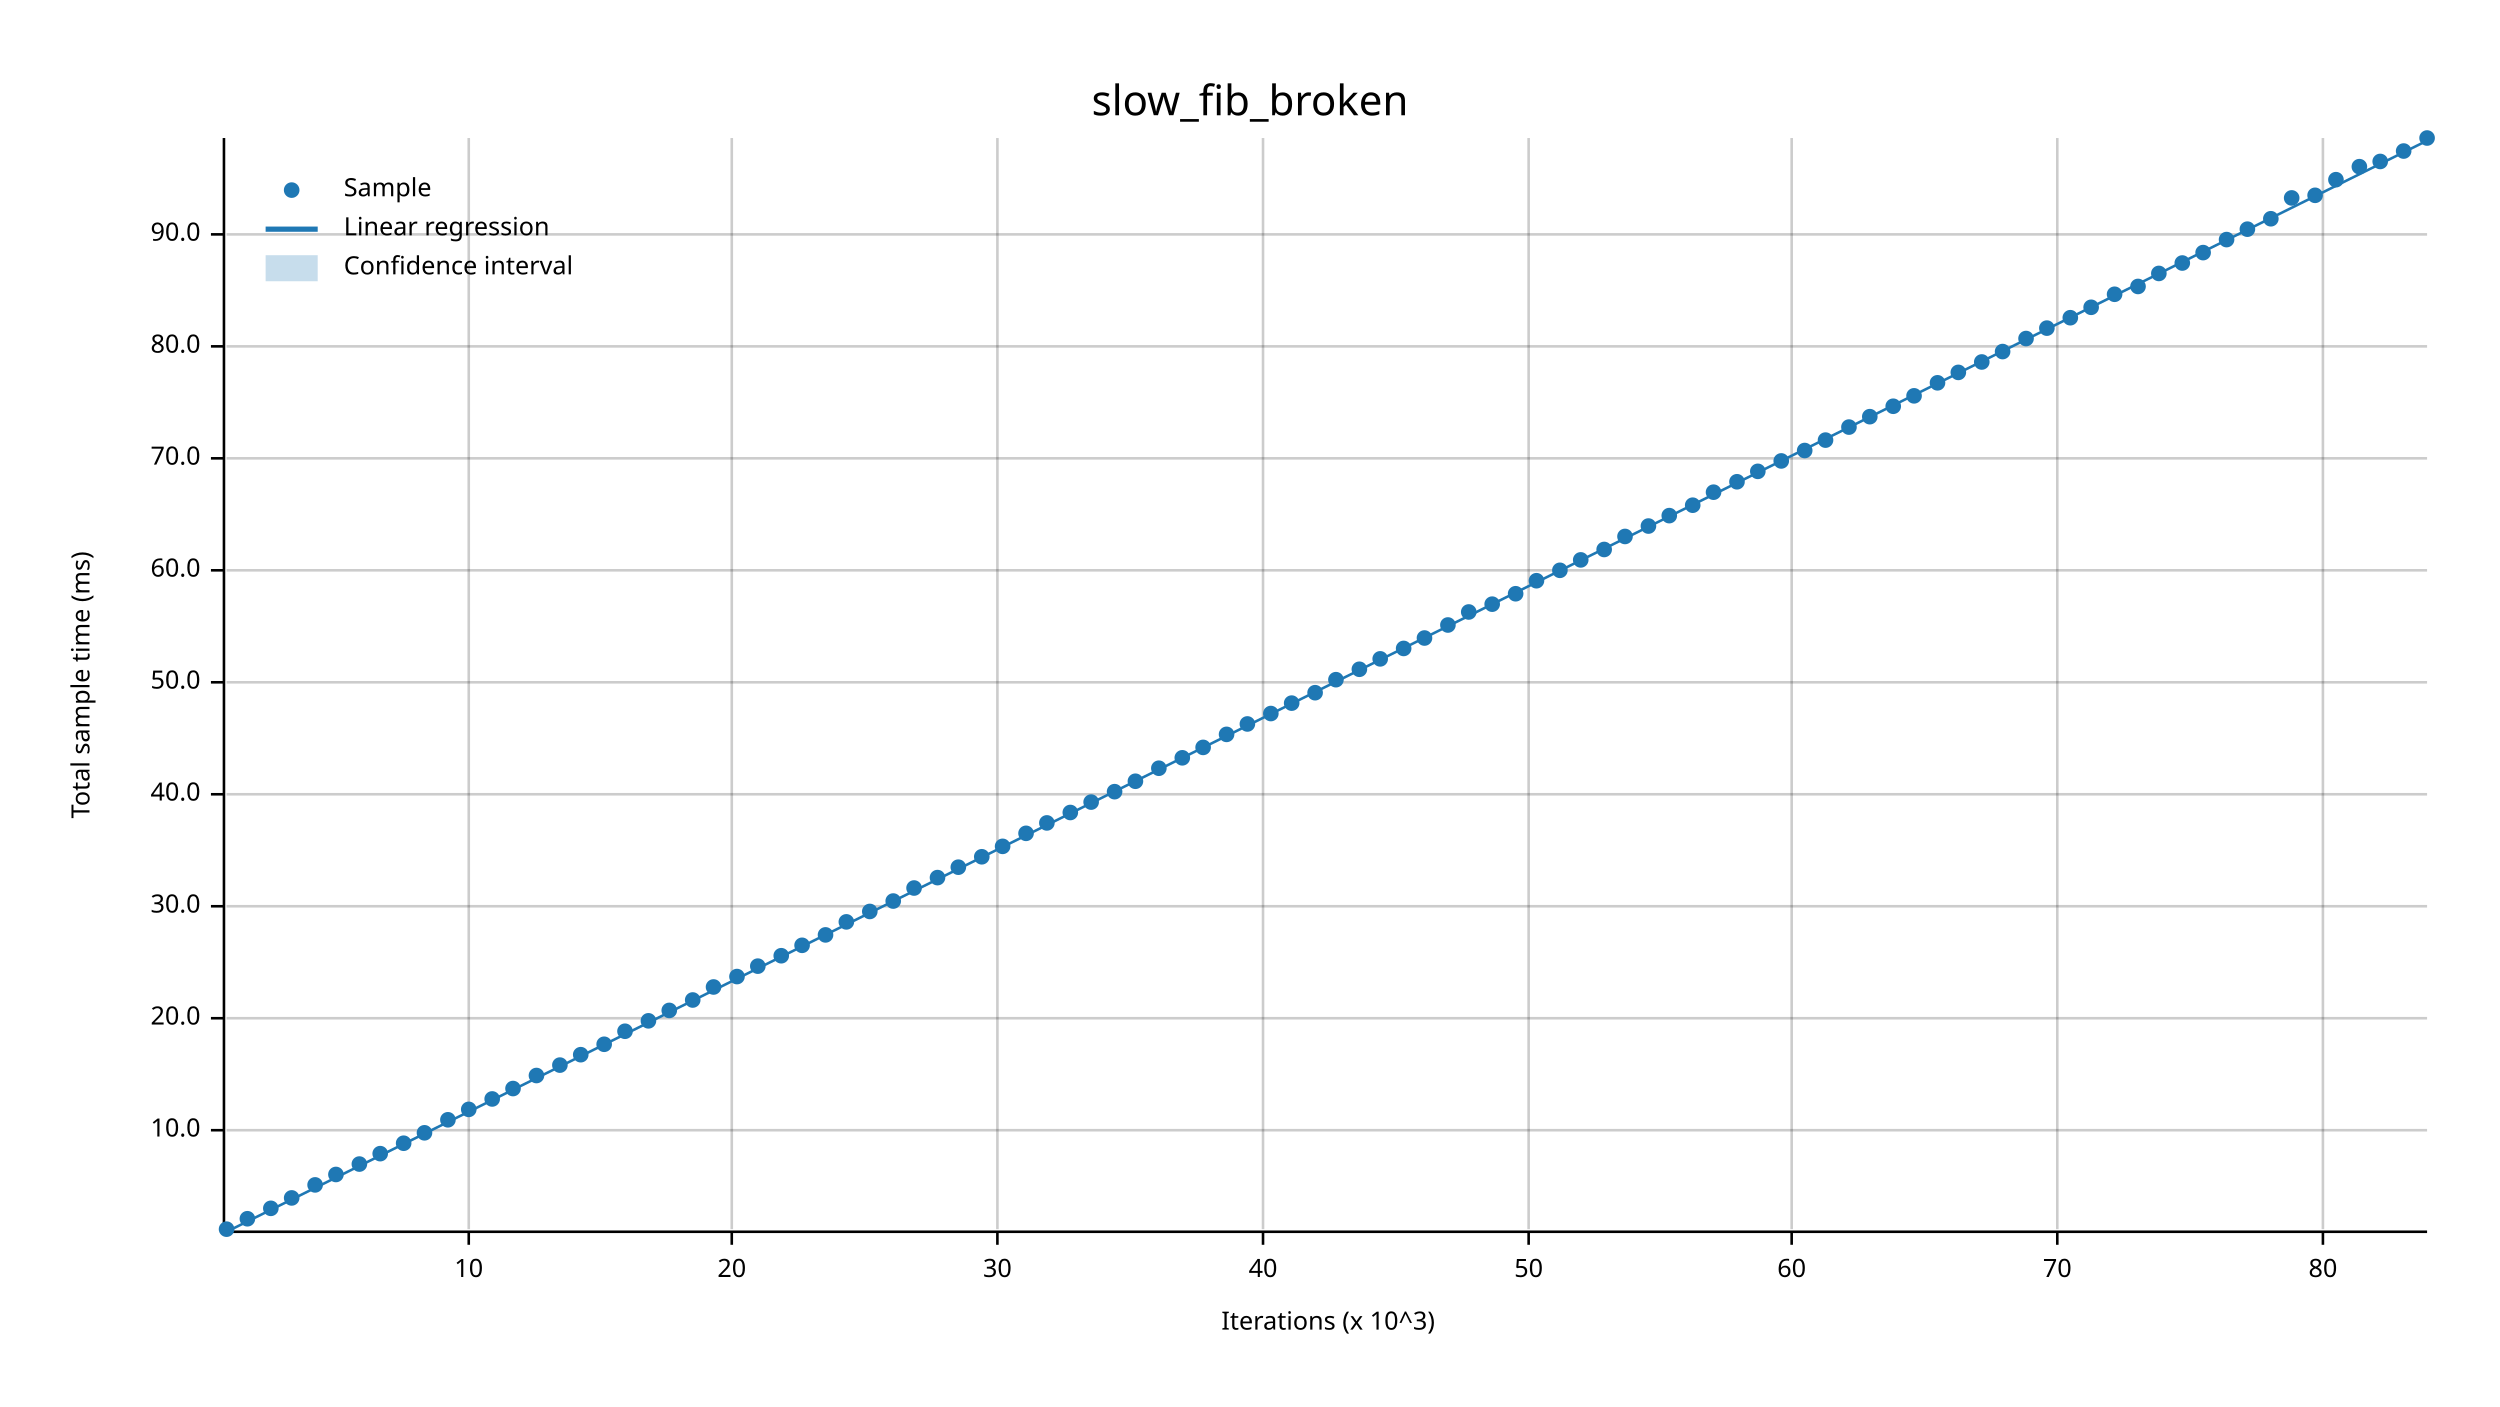
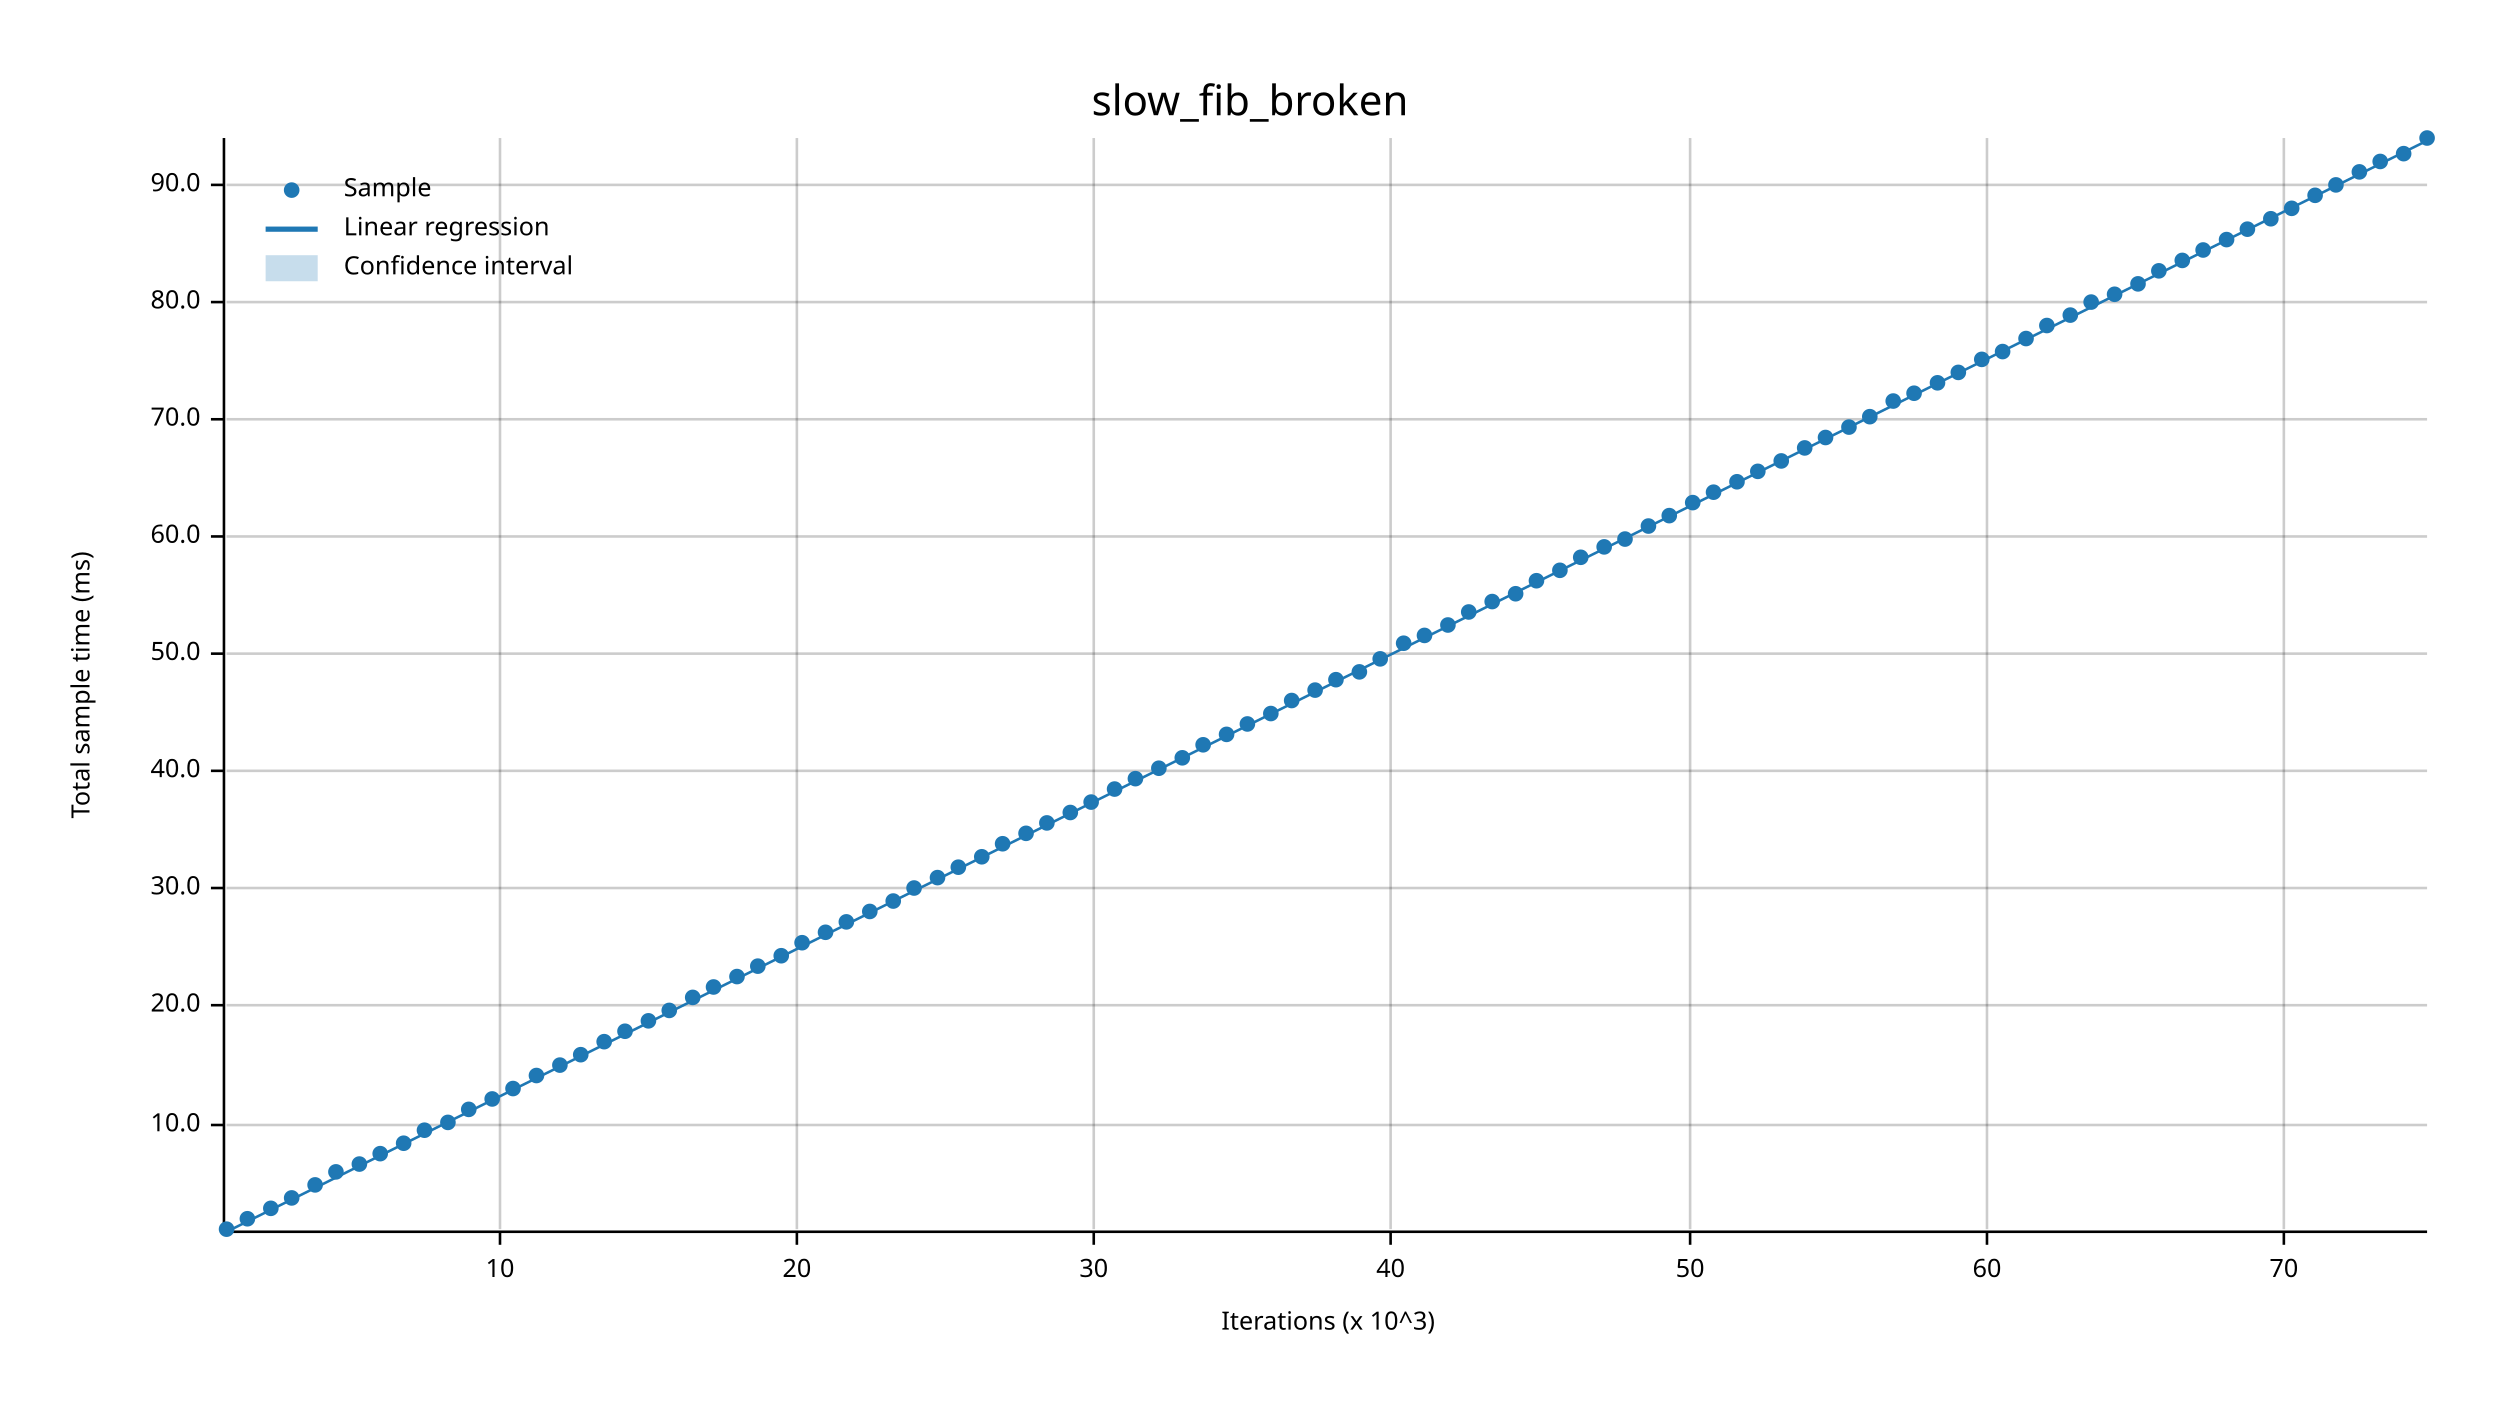
<svg xmlns="http://www.w3.org/2000/svg" width="960" height="540" viewBox="0 0 960 540">
  <text x="480" y="32" dy="0.76em" text-anchor="middle" font-family="sans-serif" font-size="16.129" opacity="1" fill="#000000">
slow_fib_broken
</text>
  <text x="27" y="263" dy="0.76em" text-anchor="middle" font-family="sans-serif" font-size="9.677" opacity="1" fill="#000000" transform="rotate(270, 27, 263)">
Total sample time (ms)
</text>
  <text x="510" y="513" dy="-0.5ex" text-anchor="middle" font-family="sans-serif" font-size="9.677" opacity="1" fill="#000000">
Iterations (x 10^3)
</text>
-   <line opacity="0.2" stroke="#000000" stroke-width="1" x1="180" y1="472" x2="180" y2="53" />
-   <line opacity="0.2" stroke="#000000" stroke-width="1" x1="281" y1="472" x2="281" y2="53" />
-   <line opacity="0.2" stroke="#000000" stroke-width="1" x1="383" y1="472" x2="383" y2="53" />
-   <line opacity="0.2" stroke="#000000" stroke-width="1" x1="485" y1="472" x2="485" y2="53" />
-   <line opacity="0.2" stroke="#000000" stroke-width="1" x1="587" y1="472" x2="587" y2="53" />
-   <line opacity="0.2" stroke="#000000" stroke-width="1" x1="688" y1="472" x2="688" y2="53" />
-   <line opacity="0.2" stroke="#000000" stroke-width="1" x1="790" y1="472" x2="790" y2="53" />
-   <line opacity="0.2" stroke="#000000" stroke-width="1" x1="892" y1="472" x2="892" y2="53" />
-   <line opacity="0.2" stroke="#000000" stroke-width="1" x1="87" y1="434" x2="932" y2="434" />
-   <line opacity="0.2" stroke="#000000" stroke-width="1" x1="87" y1="391" x2="932" y2="391" />
-   <line opacity="0.2" stroke="#000000" stroke-width="1" x1="87" y1="348" x2="932" y2="348" />
-   <line opacity="0.2" stroke="#000000" stroke-width="1" x1="87" y1="305" x2="932" y2="305" />
-   <line opacity="0.2" stroke="#000000" stroke-width="1" x1="87" y1="262" x2="932" y2="262" />
-   <line opacity="0.2" stroke="#000000" stroke-width="1" x1="87" y1="219" x2="932" y2="219" />
-   <line opacity="0.2" stroke="#000000" stroke-width="1" x1="87" y1="176" x2="932" y2="176" />
-   <line opacity="0.2" stroke="#000000" stroke-width="1" x1="87" y1="133" x2="932" y2="133" />
-   <line opacity="0.2" stroke="#000000" stroke-width="1" x1="87" y1="90" x2="932" y2="90" />
+   <line opacity="0.2" stroke="#000000" stroke-width="1" x1="192" y1="472" x2="192" y2="53" />
+   <line opacity="0.2" stroke="#000000" stroke-width="1" x1="306" y1="472" x2="306" y2="53" />
+   <line opacity="0.2" stroke="#000000" stroke-width="1" x1="420" y1="472" x2="420" y2="53" />
+   <line opacity="0.2" stroke="#000000" stroke-width="1" x1="534" y1="472" x2="534" y2="53" />
+   <line opacity="0.2" stroke="#000000" stroke-width="1" x1="649" y1="472" x2="649" y2="53" />
+   <line opacity="0.2" stroke="#000000" stroke-width="1" x1="763" y1="472" x2="763" y2="53" />
+   <line opacity="0.2" stroke="#000000" stroke-width="1" x1="877" y1="472" x2="877" y2="53" />
+   <line opacity="0.2" stroke="#000000" stroke-width="1" x1="87" y1="432" x2="932" y2="432" />
+   <line opacity="0.2" stroke="#000000" stroke-width="1" x1="87" y1="386" x2="932" y2="386" />
+   <line opacity="0.2" stroke="#000000" stroke-width="1" x1="87" y1="341" x2="932" y2="341" />
+   <line opacity="0.2" stroke="#000000" stroke-width="1" x1="87" y1="296" x2="932" y2="296" />
+   <line opacity="0.2" stroke="#000000" stroke-width="1" x1="87" y1="251" x2="932" y2="251" />
+   <line opacity="0.2" stroke="#000000" stroke-width="1" x1="87" y1="206" x2="932" y2="206" />
+   <line opacity="0.2" stroke="#000000" stroke-width="1" x1="87" y1="161" x2="932" y2="161" />
+   <line opacity="0.2" stroke="#000000" stroke-width="1" x1="87" y1="116" x2="932" y2="116" />
+   <line opacity="0.2" stroke="#000000" stroke-width="1" x1="87" y1="71" x2="932" y2="71" />
  <polyline fill="none" opacity="1" stroke="#000000" stroke-width="1" points="86,53 86,472 " />
-   <text x="77" y="434" dy="0.5ex" text-anchor="end" font-family="sans-serif" font-size="9.677" opacity="1" fill="#000000">
+   <text x="77" y="432" dy="0.5ex" text-anchor="end" font-family="sans-serif" font-size="9.677" opacity="1" fill="#000000">
10.0
</text>
-   <polyline fill="none" opacity="1" stroke="#000000" stroke-width="1" points="81,434 86,434 " />
-   <text x="77" y="391" dy="0.5ex" text-anchor="end" font-family="sans-serif" font-size="9.677" opacity="1" fill="#000000">
+   <polyline fill="none" opacity="1" stroke="#000000" stroke-width="1" points="81,432 86,432 " />
+   <text x="77" y="386" dy="0.5ex" text-anchor="end" font-family="sans-serif" font-size="9.677" opacity="1" fill="#000000">
20.0
</text>
-   <polyline fill="none" opacity="1" stroke="#000000" stroke-width="1" points="81,391 86,391 " />
-   <text x="77" y="348" dy="0.5ex" text-anchor="end" font-family="sans-serif" font-size="9.677" opacity="1" fill="#000000">
+   <polyline fill="none" opacity="1" stroke="#000000" stroke-width="1" points="81,386 86,386 " />
+   <text x="77" y="341" dy="0.5ex" text-anchor="end" font-family="sans-serif" font-size="9.677" opacity="1" fill="#000000">
30.0
</text>
-   <polyline fill="none" opacity="1" stroke="#000000" stroke-width="1" points="81,348 86,348 " />
-   <text x="77" y="305" dy="0.5ex" text-anchor="end" font-family="sans-serif" font-size="9.677" opacity="1" fill="#000000">
+   <polyline fill="none" opacity="1" stroke="#000000" stroke-width="1" points="81,341 86,341 " />
+   <text x="77" y="296" dy="0.5ex" text-anchor="end" font-family="sans-serif" font-size="9.677" opacity="1" fill="#000000">
40.0
</text>
-   <polyline fill="none" opacity="1" stroke="#000000" stroke-width="1" points="81,305 86,305 " />
-   <text x="77" y="262" dy="0.5ex" text-anchor="end" font-family="sans-serif" font-size="9.677" opacity="1" fill="#000000">
+   <polyline fill="none" opacity="1" stroke="#000000" stroke-width="1" points="81,296 86,296 " />
+   <text x="77" y="251" dy="0.5ex" text-anchor="end" font-family="sans-serif" font-size="9.677" opacity="1" fill="#000000">
50.0
</text>
-   <polyline fill="none" opacity="1" stroke="#000000" stroke-width="1" points="81,262 86,262 " />
-   <text x="77" y="219" dy="0.5ex" text-anchor="end" font-family="sans-serif" font-size="9.677" opacity="1" fill="#000000">
+   <polyline fill="none" opacity="1" stroke="#000000" stroke-width="1" points="81,251 86,251 " />
+   <text x="77" y="206" dy="0.5ex" text-anchor="end" font-family="sans-serif" font-size="9.677" opacity="1" fill="#000000">
60.0
</text>
-   <polyline fill="none" opacity="1" stroke="#000000" stroke-width="1" points="81,219 86,219 " />
-   <text x="77" y="176" dy="0.5ex" text-anchor="end" font-family="sans-serif" font-size="9.677" opacity="1" fill="#000000">
+   <polyline fill="none" opacity="1" stroke="#000000" stroke-width="1" points="81,206 86,206 " />
+   <text x="77" y="161" dy="0.5ex" text-anchor="end" font-family="sans-serif" font-size="9.677" opacity="1" fill="#000000">
70.0
</text>
-   <polyline fill="none" opacity="1" stroke="#000000" stroke-width="1" points="81,176 86,176 " />
-   <text x="77" y="133" dy="0.5ex" text-anchor="end" font-family="sans-serif" font-size="9.677" opacity="1" fill="#000000">
+   <polyline fill="none" opacity="1" stroke="#000000" stroke-width="1" points="81,161 86,161 " />
+   <text x="77" y="116" dy="0.5ex" text-anchor="end" font-family="sans-serif" font-size="9.677" opacity="1" fill="#000000">
80.0
</text>
-   <polyline fill="none" opacity="1" stroke="#000000" stroke-width="1" points="81,133 86,133 " />
-   <text x="77" y="90" dy="0.5ex" text-anchor="end" font-family="sans-serif" font-size="9.677" opacity="1" fill="#000000">
+   <polyline fill="none" opacity="1" stroke="#000000" stroke-width="1" points="81,116 86,116 " />
+   <text x="77" y="71" dy="0.5ex" text-anchor="end" font-family="sans-serif" font-size="9.677" opacity="1" fill="#000000">
90.0
</text>
-   <polyline fill="none" opacity="1" stroke="#000000" stroke-width="1" points="81,90 86,90 " />
+   <polyline fill="none" opacity="1" stroke="#000000" stroke-width="1" points="81,71 86,71 " />
  <polyline fill="none" opacity="1" stroke="#000000" stroke-width="1" points="87,473 932,473 " />
-   <text x="180" y="483" dy="0.76em" text-anchor="middle" font-family="sans-serif" font-size="9.677" opacity="1" fill="#000000">
+   <text x="192" y="483" dy="0.76em" text-anchor="middle" font-family="sans-serif" font-size="9.677" opacity="1" fill="#000000">
10
</text>
-   <polyline fill="none" opacity="1" stroke="#000000" stroke-width="1" points="180,473 180,478 " />
-   <text x="281" y="483" dy="0.76em" text-anchor="middle" font-family="sans-serif" font-size="9.677" opacity="1" fill="#000000">
+   <polyline fill="none" opacity="1" stroke="#000000" stroke-width="1" points="192,473 192,478 " />
+   <text x="306" y="483" dy="0.76em" text-anchor="middle" font-family="sans-serif" font-size="9.677" opacity="1" fill="#000000">
20
</text>
-   <polyline fill="none" opacity="1" stroke="#000000" stroke-width="1" points="281,473 281,478 " />
-   <text x="383" y="483" dy="0.76em" text-anchor="middle" font-family="sans-serif" font-size="9.677" opacity="1" fill="#000000">
+   <polyline fill="none" opacity="1" stroke="#000000" stroke-width="1" points="306,473 306,478 " />
+   <text x="420" y="483" dy="0.76em" text-anchor="middle" font-family="sans-serif" font-size="9.677" opacity="1" fill="#000000">
30
</text>
-   <polyline fill="none" opacity="1" stroke="#000000" stroke-width="1" points="383,473 383,478 " />
-   <text x="485" y="483" dy="0.76em" text-anchor="middle" font-family="sans-serif" font-size="9.677" opacity="1" fill="#000000">
+   <polyline fill="none" opacity="1" stroke="#000000" stroke-width="1" points="420,473 420,478 " />
+   <text x="534" y="483" dy="0.76em" text-anchor="middle" font-family="sans-serif" font-size="9.677" opacity="1" fill="#000000">
40
</text>
-   <polyline fill="none" opacity="1" stroke="#000000" stroke-width="1" points="485,473 485,478 " />
-   <text x="587" y="483" dy="0.76em" text-anchor="middle" font-family="sans-serif" font-size="9.677" opacity="1" fill="#000000">
+   <polyline fill="none" opacity="1" stroke="#000000" stroke-width="1" points="534,473 534,478 " />
+   <text x="649" y="483" dy="0.76em" text-anchor="middle" font-family="sans-serif" font-size="9.677" opacity="1" fill="#000000">
50
</text>
-   <polyline fill="none" opacity="1" stroke="#000000" stroke-width="1" points="587,473 587,478 " />
-   <text x="688" y="483" dy="0.76em" text-anchor="middle" font-family="sans-serif" font-size="9.677" opacity="1" fill="#000000">
+   <polyline fill="none" opacity="1" stroke="#000000" stroke-width="1" points="649,473 649,478 " />
+   <text x="763" y="483" dy="0.76em" text-anchor="middle" font-family="sans-serif" font-size="9.677" opacity="1" fill="#000000">
60
</text>
-   <polyline fill="none" opacity="1" stroke="#000000" stroke-width="1" points="688,473 688,478 " />
-   <text x="790" y="483" dy="0.76em" text-anchor="middle" font-family="sans-serif" font-size="9.677" opacity="1" fill="#000000">
+   <polyline fill="none" opacity="1" stroke="#000000" stroke-width="1" points="763,473 763,478 " />
+   <text x="877" y="483" dy="0.76em" text-anchor="middle" font-family="sans-serif" font-size="9.677" opacity="1" fill="#000000">
70
</text>
-   <polyline fill="none" opacity="1" stroke="#000000" stroke-width="1" points="790,473 790,478 " />
-   <text x="892" y="483" dy="0.76em" text-anchor="middle" font-family="sans-serif" font-size="9.677" opacity="1" fill="#000000">
- 80
- </text>
-   <polyline fill="none" opacity="1" stroke="#000000" stroke-width="1" points="892,473 892,478 " />
+   <polyline fill="none" opacity="1" stroke="#000000" stroke-width="1" points="877,473 877,478 " />
  <circle cx="87" cy="472" r="3" opacity="1" fill="#1F78B4" stroke="none" stroke-width="1" />
  <circle cx="95" cy="468" r="3" opacity="1" fill="#1F78B4" stroke="none" stroke-width="1" />
  <circle cx="104" cy="464" r="3" opacity="1" fill="#1F78B4" stroke="none" stroke-width="1" />
  <circle cx="112" cy="460" r="3" opacity="1" fill="#1F78B4" stroke="none" stroke-width="1" />
  <circle cx="121" cy="455" r="3" opacity="1" fill="#1F78B4" stroke="none" stroke-width="1" />
-   <circle cx="129" cy="451" r="3" opacity="1" fill="#1F78B4" stroke="none" stroke-width="1" />
+   <circle cx="129" cy="450" r="3" opacity="1" fill="#1F78B4" stroke="none" stroke-width="1" />
  <circle cx="138" cy="447" r="3" opacity="1" fill="#1F78B4" stroke="none" stroke-width="1" />
  <circle cx="146" cy="443" r="3" opacity="1" fill="#1F78B4" stroke="none" stroke-width="1" />
  <circle cx="155" cy="439" r="3" opacity="1" fill="#1F78B4" stroke="none" stroke-width="1" />
-   <circle cx="163" cy="435" r="3" opacity="1" fill="#1F78B4" stroke="none" stroke-width="1" />
-   <circle cx="172" cy="430" r="3" opacity="1" fill="#1F78B4" stroke="none" stroke-width="1" />
+   <circle cx="163" cy="434" r="3" opacity="1" fill="#1F78B4" stroke="none" stroke-width="1" />
+   <circle cx="172" cy="431" r="3" opacity="1" fill="#1F78B4" stroke="none" stroke-width="1" />
  <circle cx="180" cy="426" r="3" opacity="1" fill="#1F78B4" stroke="none" stroke-width="1" />
  <circle cx="189" cy="422" r="3" opacity="1" fill="#1F78B4" stroke="none" stroke-width="1" />
  <circle cx="197" cy="418" r="3" opacity="1" fill="#1F78B4" stroke="none" stroke-width="1" />
  <circle cx="206" cy="413" r="3" opacity="1" fill="#1F78B4" stroke="none" stroke-width="1" />
  <circle cx="215" cy="409" r="3" opacity="1" fill="#1F78B4" stroke="none" stroke-width="1" />
  <circle cx="223" cy="405" r="3" opacity="1" fill="#1F78B4" stroke="none" stroke-width="1" />
-   <circle cx="232" cy="401" r="3" opacity="1" fill="#1F78B4" stroke="none" stroke-width="1" />
+   <circle cx="232" cy="400" r="3" opacity="1" fill="#1F78B4" stroke="none" stroke-width="1" />
  <circle cx="240" cy="396" r="3" opacity="1" fill="#1F78B4" stroke="none" stroke-width="1" />
  <circle cx="249" cy="392" r="3" opacity="1" fill="#1F78B4" stroke="none" stroke-width="1" />
  <circle cx="257" cy="388" r="3" opacity="1" fill="#1F78B4" stroke="none" stroke-width="1" />
-   <circle cx="266" cy="384" r="3" opacity="1" fill="#1F78B4" stroke="none" stroke-width="1" />
+   <circle cx="266" cy="383" r="3" opacity="1" fill="#1F78B4" stroke="none" stroke-width="1" />
  <circle cx="274" cy="379" r="3" opacity="1" fill="#1F78B4" stroke="none" stroke-width="1" />
  <circle cx="283" cy="375" r="3" opacity="1" fill="#1F78B4" stroke="none" stroke-width="1" />
  <circle cx="291" cy="371" r="3" opacity="1" fill="#1F78B4" stroke="none" stroke-width="1" />
  <circle cx="300" cy="367" r="3" opacity="1" fill="#1F78B4" stroke="none" stroke-width="1" />
-   <circle cx="308" cy="363" r="3" opacity="1" fill="#1F78B4" stroke="none" stroke-width="1" />
-   <circle cx="317" cy="359" r="3" opacity="1" fill="#1F78B4" stroke="none" stroke-width="1" />
+   <circle cx="308" cy="362" r="3" opacity="1" fill="#1F78B4" stroke="none" stroke-width="1" />
+   <circle cx="317" cy="358" r="3" opacity="1" fill="#1F78B4" stroke="none" stroke-width="1" />
  <circle cx="325" cy="354" r="3" opacity="1" fill="#1F78B4" stroke="none" stroke-width="1" />
  <circle cx="334" cy="350" r="3" opacity="1" fill="#1F78B4" stroke="none" stroke-width="1" />
  <circle cx="343" cy="346" r="3" opacity="1" fill="#1F78B4" stroke="none" stroke-width="1" />
  <circle cx="351" cy="341" r="3" opacity="1" fill="#1F78B4" stroke="none" stroke-width="1" />
  <circle cx="360" cy="337" r="3" opacity="1" fill="#1F78B4" stroke="none" stroke-width="1" />
  <circle cx="368" cy="333" r="3" opacity="1" fill="#1F78B4" stroke="none" stroke-width="1" />
  <circle cx="377" cy="329" r="3" opacity="1" fill="#1F78B4" stroke="none" stroke-width="1" />
-   <circle cx="385" cy="325" r="3" opacity="1" fill="#1F78B4" stroke="none" stroke-width="1" />
+   <circle cx="385" cy="324" r="3" opacity="1" fill="#1F78B4" stroke="none" stroke-width="1" />
  <circle cx="394" cy="320" r="3" opacity="1" fill="#1F78B4" stroke="none" stroke-width="1" />
  <circle cx="402" cy="316" r="3" opacity="1" fill="#1F78B4" stroke="none" stroke-width="1" />
  <circle cx="411" cy="312" r="3" opacity="1" fill="#1F78B4" stroke="none" stroke-width="1" />
  <circle cx="419" cy="308" r="3" opacity="1" fill="#1F78B4" stroke="none" stroke-width="1" />
-   <circle cx="428" cy="304" r="3" opacity="1" fill="#1F78B4" stroke="none" stroke-width="1" />
-   <circle cx="436" cy="300" r="3" opacity="1" fill="#1F78B4" stroke="none" stroke-width="1" />
+   <circle cx="428" cy="303" r="3" opacity="1" fill="#1F78B4" stroke="none" stroke-width="1" />
+   <circle cx="436" cy="299" r="3" opacity="1" fill="#1F78B4" stroke="none" stroke-width="1" />
  <circle cx="445" cy="295" r="3" opacity="1" fill="#1F78B4" stroke="none" stroke-width="1" />
  <circle cx="454" cy="291" r="3" opacity="1" fill="#1F78B4" stroke="none" stroke-width="1" />
-   <circle cx="462" cy="287" r="3" opacity="1" fill="#1F78B4" stroke="none" stroke-width="1" />
+   <circle cx="462" cy="286" r="3" opacity="1" fill="#1F78B4" stroke="none" stroke-width="1" />
  <circle cx="471" cy="282" r="3" opacity="1" fill="#1F78B4" stroke="none" stroke-width="1" />
  <circle cx="479" cy="278" r="3" opacity="1" fill="#1F78B4" stroke="none" stroke-width="1" />
  <circle cx="488" cy="274" r="3" opacity="1" fill="#1F78B4" stroke="none" stroke-width="1" />
-   <circle cx="496" cy="270" r="3" opacity="1" fill="#1F78B4" stroke="none" stroke-width="1" />
-   <circle cx="505" cy="266" r="3" opacity="1" fill="#1F78B4" stroke="none" stroke-width="1" />
+   <circle cx="496" cy="269" r="3" opacity="1" fill="#1F78B4" stroke="none" stroke-width="1" />
+   <circle cx="505" cy="265" r="3" opacity="1" fill="#1F78B4" stroke="none" stroke-width="1" />
  <circle cx="513" cy="261" r="3" opacity="1" fill="#1F78B4" stroke="none" stroke-width="1" />
-   <circle cx="522" cy="257" r="3" opacity="1" fill="#1F78B4" stroke="none" stroke-width="1" />
+   <circle cx="522" cy="258" r="3" opacity="1" fill="#1F78B4" stroke="none" stroke-width="1" />
  <circle cx="530" cy="253" r="3" opacity="1" fill="#1F78B4" stroke="none" stroke-width="1" />
-   <circle cx="539" cy="249" r="3" opacity="1" fill="#1F78B4" stroke="none" stroke-width="1" />
-   <circle cx="547" cy="245" r="3" opacity="1" fill="#1F78B4" stroke="none" stroke-width="1" />
+   <circle cx="539" cy="247" r="3" opacity="1" fill="#1F78B4" stroke="none" stroke-width="1" />
+   <circle cx="547" cy="244" r="3" opacity="1" fill="#1F78B4" stroke="none" stroke-width="1" />
  <circle cx="556" cy="240" r="3" opacity="1" fill="#1F78B4" stroke="none" stroke-width="1" />
  <circle cx="564" cy="235" r="3" opacity="1" fill="#1F78B4" stroke="none" stroke-width="1" />
-   <circle cx="573" cy="232" r="3" opacity="1" fill="#1F78B4" stroke="none" stroke-width="1" />
+   <circle cx="573" cy="231" r="3" opacity="1" fill="#1F78B4" stroke="none" stroke-width="1" />
  <circle cx="582" cy="228" r="3" opacity="1" fill="#1F78B4" stroke="none" stroke-width="1" />
  <circle cx="590" cy="223" r="3" opacity="1" fill="#1F78B4" stroke="none" stroke-width="1" />
  <circle cx="599" cy="219" r="3" opacity="1" fill="#1F78B4" stroke="none" stroke-width="1" />
-   <circle cx="607" cy="215" r="3" opacity="1" fill="#1F78B4" stroke="none" stroke-width="1" />
-   <circle cx="616" cy="211" r="3" opacity="1" fill="#1F78B4" stroke="none" stroke-width="1" />
-   <circle cx="624" cy="206" r="3" opacity="1" fill="#1F78B4" stroke="none" stroke-width="1" />
+   <circle cx="607" cy="214" r="3" opacity="1" fill="#1F78B4" stroke="none" stroke-width="1" />
+   <circle cx="616" cy="210" r="3" opacity="1" fill="#1F78B4" stroke="none" stroke-width="1" />
+   <circle cx="624" cy="207" r="3" opacity="1" fill="#1F78B4" stroke="none" stroke-width="1" />
  <circle cx="633" cy="202" r="3" opacity="1" fill="#1F78B4" stroke="none" stroke-width="1" />
  <circle cx="641" cy="198" r="3" opacity="1" fill="#1F78B4" stroke="none" stroke-width="1" />
-   <circle cx="650" cy="194" r="3" opacity="1" fill="#1F78B4" stroke="none" stroke-width="1" />
+   <circle cx="650" cy="193" r="3" opacity="1" fill="#1F78B4" stroke="none" stroke-width="1" />
  <circle cx="658" cy="189" r="3" opacity="1" fill="#1F78B4" stroke="none" stroke-width="1" />
  <circle cx="667" cy="185" r="3" opacity="1" fill="#1F78B4" stroke="none" stroke-width="1" />
  <circle cx="675" cy="181" r="3" opacity="1" fill="#1F78B4" stroke="none" stroke-width="1" />
  <circle cx="684" cy="177" r="3" opacity="1" fill="#1F78B4" stroke="none" stroke-width="1" />
-   <circle cx="693" cy="173" r="3" opacity="1" fill="#1F78B4" stroke="none" stroke-width="1" />
-   <circle cx="701" cy="169" r="3" opacity="1" fill="#1F78B4" stroke="none" stroke-width="1" />
+   <circle cx="693" cy="172" r="3" opacity="1" fill="#1F78B4" stroke="none" stroke-width="1" />
+   <circle cx="701" cy="168" r="3" opacity="1" fill="#1F78B4" stroke="none" stroke-width="1" />
  <circle cx="710" cy="164" r="3" opacity="1" fill="#1F78B4" stroke="none" stroke-width="1" />
  <circle cx="718" cy="160" r="3" opacity="1" fill="#1F78B4" stroke="none" stroke-width="1" />
-   <circle cx="727" cy="156" r="3" opacity="1" fill="#1F78B4" stroke="none" stroke-width="1" />
-   <circle cx="735" cy="152" r="3" opacity="1" fill="#1F78B4" stroke="none" stroke-width="1" />
+   <circle cx="727" cy="154" r="3" opacity="1" fill="#1F78B4" stroke="none" stroke-width="1" />
+   <circle cx="735" cy="151" r="3" opacity="1" fill="#1F78B4" stroke="none" stroke-width="1" />
  <circle cx="744" cy="147" r="3" opacity="1" fill="#1F78B4" stroke="none" stroke-width="1" />
  <circle cx="752" cy="143" r="3" opacity="1" fill="#1F78B4" stroke="none" stroke-width="1" />
-   <circle cx="761" cy="139" r="3" opacity="1" fill="#1F78B4" stroke="none" stroke-width="1" />
+   <circle cx="761" cy="138" r="3" opacity="1" fill="#1F78B4" stroke="none" stroke-width="1" />
  <circle cx="769" cy="135" r="3" opacity="1" fill="#1F78B4" stroke="none" stroke-width="1" />
  <circle cx="778" cy="130" r="3" opacity="1" fill="#1F78B4" stroke="none" stroke-width="1" />
-   <circle cx="786" cy="126" r="3" opacity="1" fill="#1F78B4" stroke="none" stroke-width="1" />
-   <circle cx="795" cy="122" r="3" opacity="1" fill="#1F78B4" stroke="none" stroke-width="1" />
-   <circle cx="803" cy="118" r="3" opacity="1" fill="#1F78B4" stroke="none" stroke-width="1" />
+   <circle cx="786" cy="125" r="3" opacity="1" fill="#1F78B4" stroke="none" stroke-width="1" />
+   <circle cx="795" cy="121" r="3" opacity="1" fill="#1F78B4" stroke="none" stroke-width="1" />
+   <circle cx="803" cy="116" r="3" opacity="1" fill="#1F78B4" stroke="none" stroke-width="1" />
  <circle cx="812" cy="113" r="3" opacity="1" fill="#1F78B4" stroke="none" stroke-width="1" />
-   <circle cx="821" cy="110" r="3" opacity="1" fill="#1F78B4" stroke="none" stroke-width="1" />
-   <circle cx="829" cy="105" r="3" opacity="1" fill="#1F78B4" stroke="none" stroke-width="1" />
-   <circle cx="838" cy="101" r="3" opacity="1" fill="#1F78B4" stroke="none" stroke-width="1" />
-   <circle cx="846" cy="97" r="3" opacity="1" fill="#1F78B4" stroke="none" stroke-width="1" />
+   <circle cx="821" cy="109" r="3" opacity="1" fill="#1F78B4" stroke="none" stroke-width="1" />
+   <circle cx="829" cy="104" r="3" opacity="1" fill="#1F78B4" stroke="none" stroke-width="1" />
+   <circle cx="838" cy="100" r="3" opacity="1" fill="#1F78B4" stroke="none" stroke-width="1" />
+   <circle cx="846" cy="96" r="3" opacity="1" fill="#1F78B4" stroke="none" stroke-width="1" />
  <circle cx="855" cy="92" r="3" opacity="1" fill="#1F78B4" stroke="none" stroke-width="1" />
  <circle cx="863" cy="88" r="3" opacity="1" fill="#1F78B4" stroke="none" stroke-width="1" />
  <circle cx="872" cy="84" r="3" opacity="1" fill="#1F78B4" stroke="none" stroke-width="1" />
-   <circle cx="880" cy="76" r="3" opacity="1" fill="#1F78B4" stroke="none" stroke-width="1" />
+   <circle cx="880" cy="80" r="3" opacity="1" fill="#1F78B4" stroke="none" stroke-width="1" />
  <circle cx="889" cy="75" r="3" opacity="1" fill="#1F78B4" stroke="none" stroke-width="1" />
-   <circle cx="897" cy="69" r="3" opacity="1" fill="#1F78B4" stroke="none" stroke-width="1" />
-   <circle cx="906" cy="64" r="3" opacity="1" fill="#1F78B4" stroke="none" stroke-width="1" />
+   <circle cx="897" cy="71" r="3" opacity="1" fill="#1F78B4" stroke="none" stroke-width="1" />
+   <circle cx="906" cy="66" r="3" opacity="1" fill="#1F78B4" stroke="none" stroke-width="1" />
  <circle cx="914" cy="62" r="3" opacity="1" fill="#1F78B4" stroke="none" stroke-width="1" />
-   <circle cx="923" cy="58" r="3" opacity="1" fill="#1F78B4" stroke="none" stroke-width="1" />
+   <circle cx="923" cy="59" r="3" opacity="1" fill="#1F78B4" stroke="none" stroke-width="1" />
  <circle cx="932" cy="53" r="3" opacity="1" fill="#1F78B4" stroke="none" stroke-width="1" />
  <polyline fill="none" opacity="1" stroke="#1F78B4" stroke-width="1" points="87,473 932,54 " />
  <polygon opacity="0.25" fill="#1F78B4" points="87,473 932,54 932,54 " />
  <text x="132" y="68" dy="0.76em" text-anchor="start" font-family="sans-serif" font-size="9.677" opacity="1" fill="#000000">
Sample
</text>
  <text x="132" y="83" dy="0.76em" text-anchor="start" font-family="sans-serif" font-size="9.677" opacity="1" fill="#000000">
Linear regression
</text>
  <text x="132" y="98" dy="0.76em" text-anchor="start" font-family="sans-serif" font-size="9.677" opacity="1" fill="#000000">
Confidence interval
</text>
  <circle cx="112" cy="73" r="3" opacity="1" fill="#1F78B4" stroke="none" stroke-width="1" />
  <polyline fill="none" opacity="1" stroke="#1F78B4" stroke-width="2" points="102,88 122,88 " />
  <rect x="102" y="98" width="20" height="10" opacity="0.25" fill="#1F78B4" stroke="none" />
</svg>
